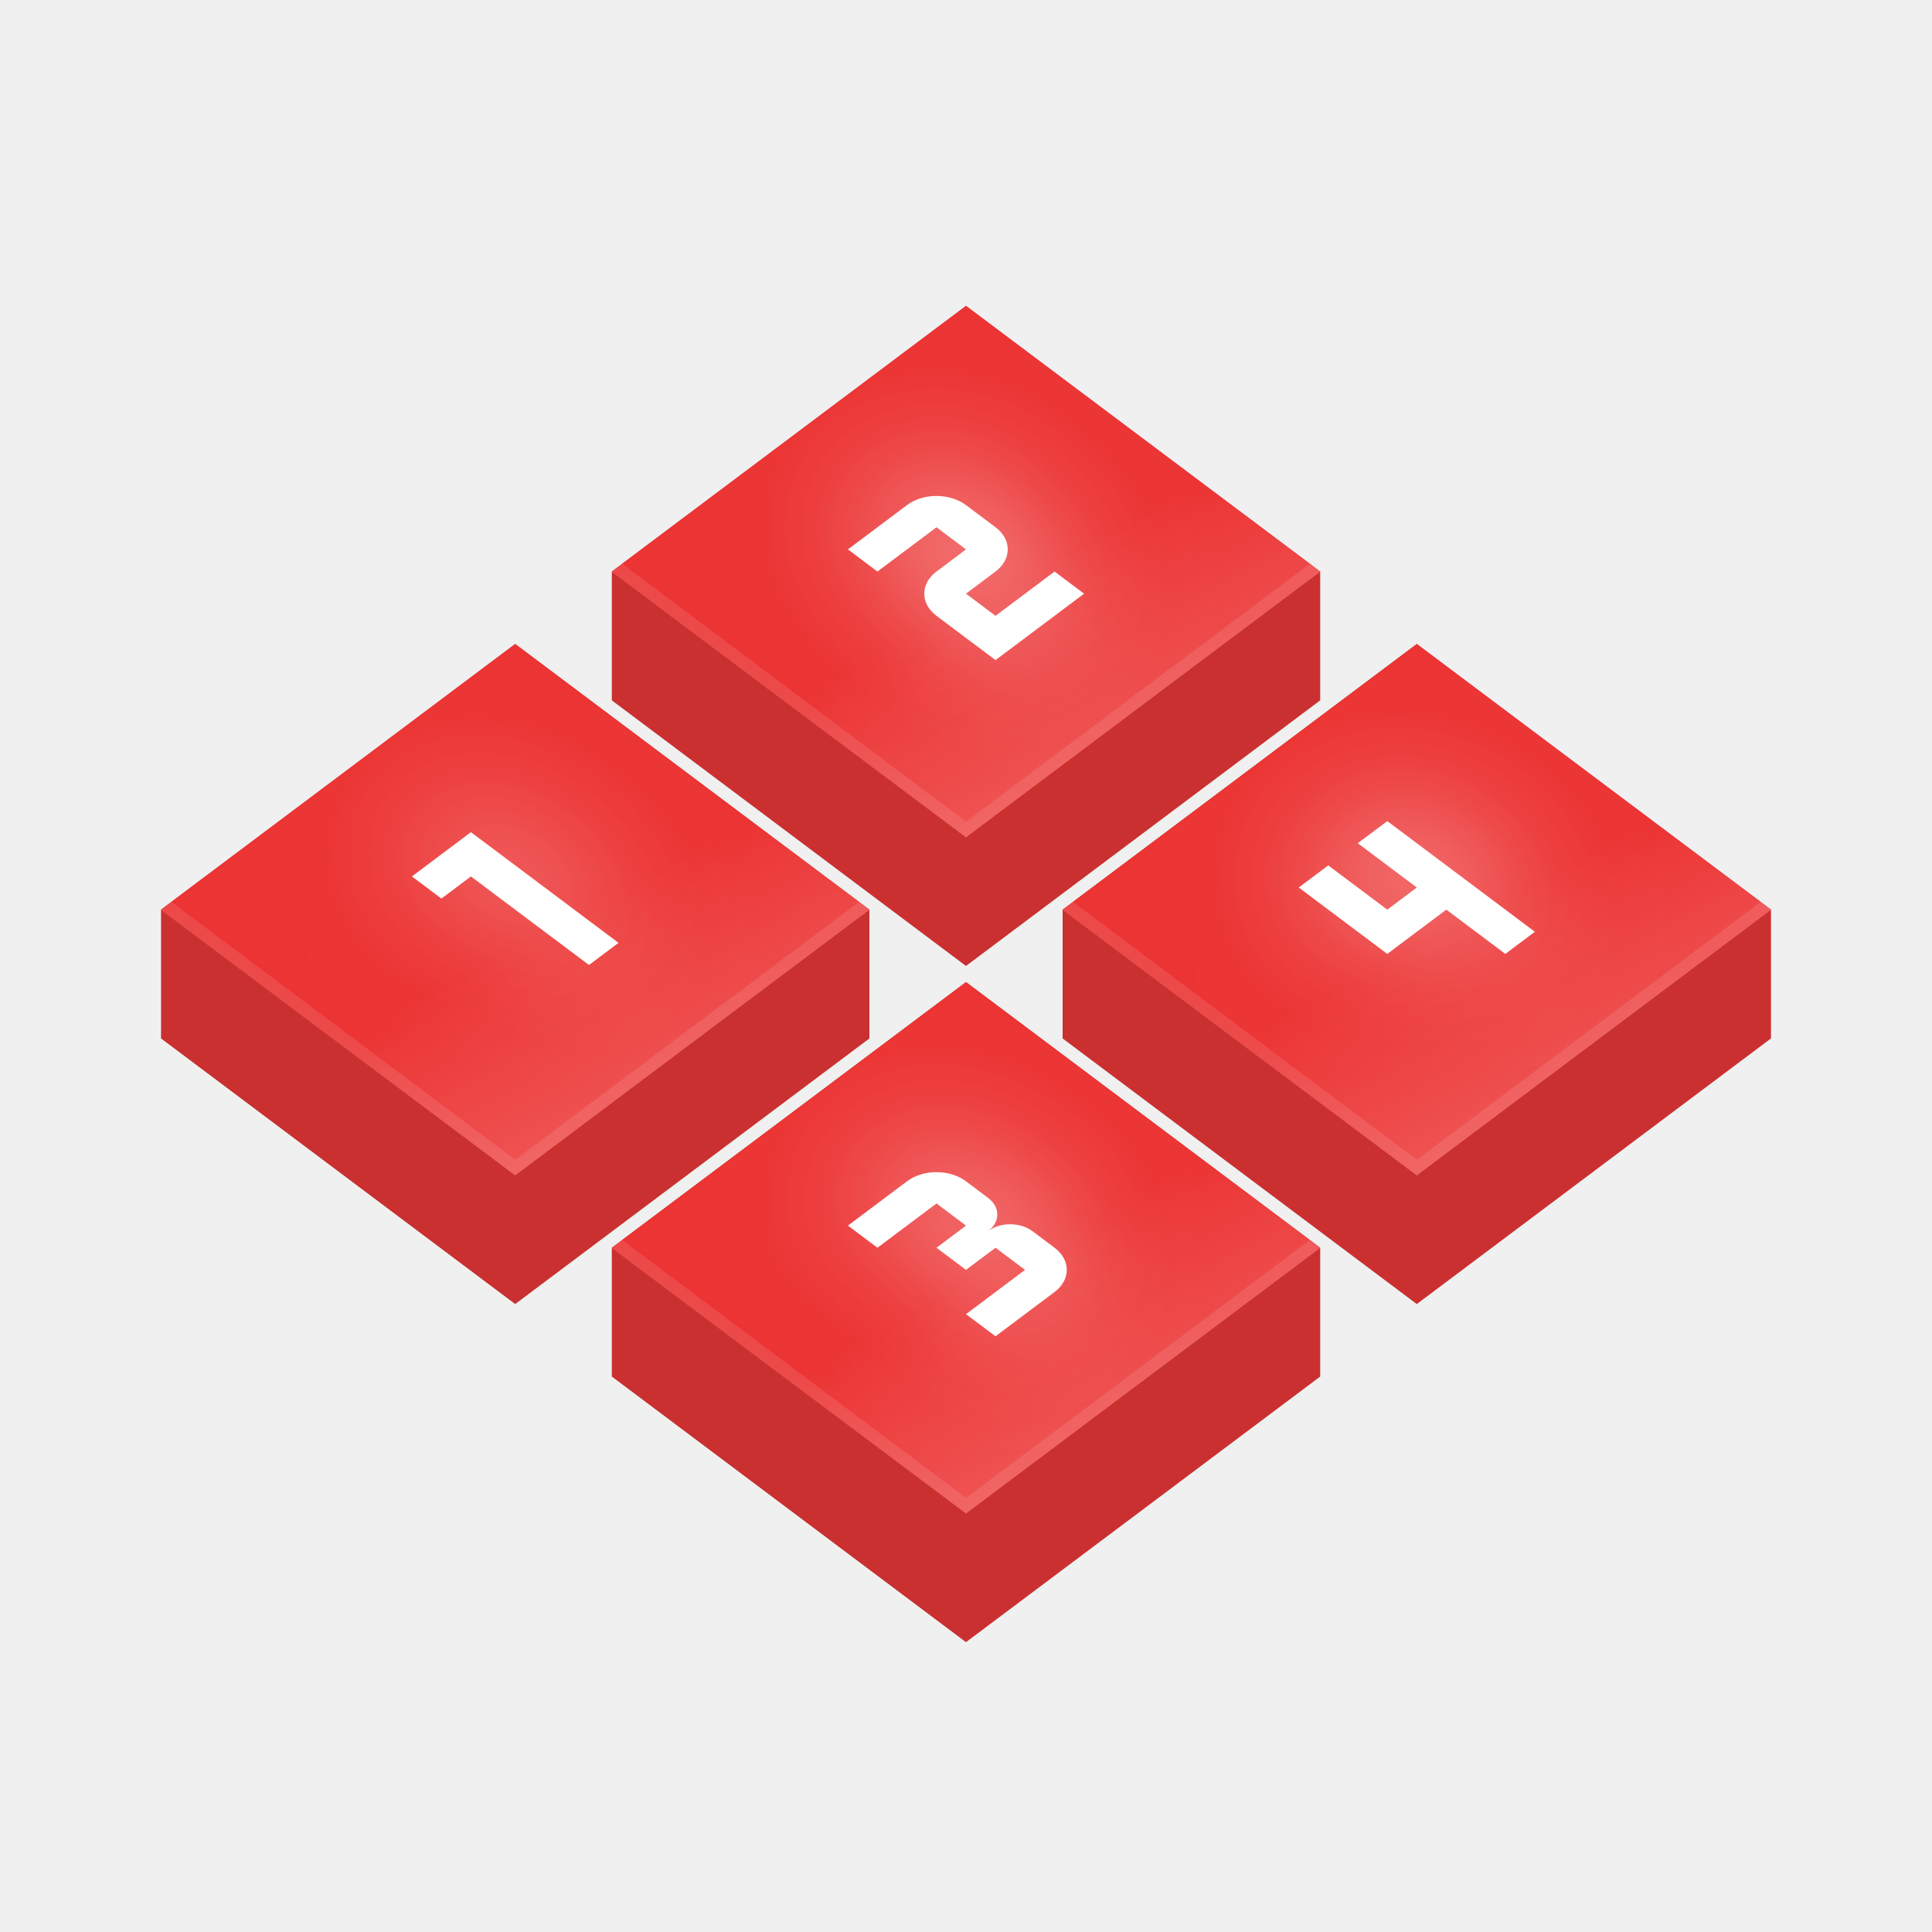
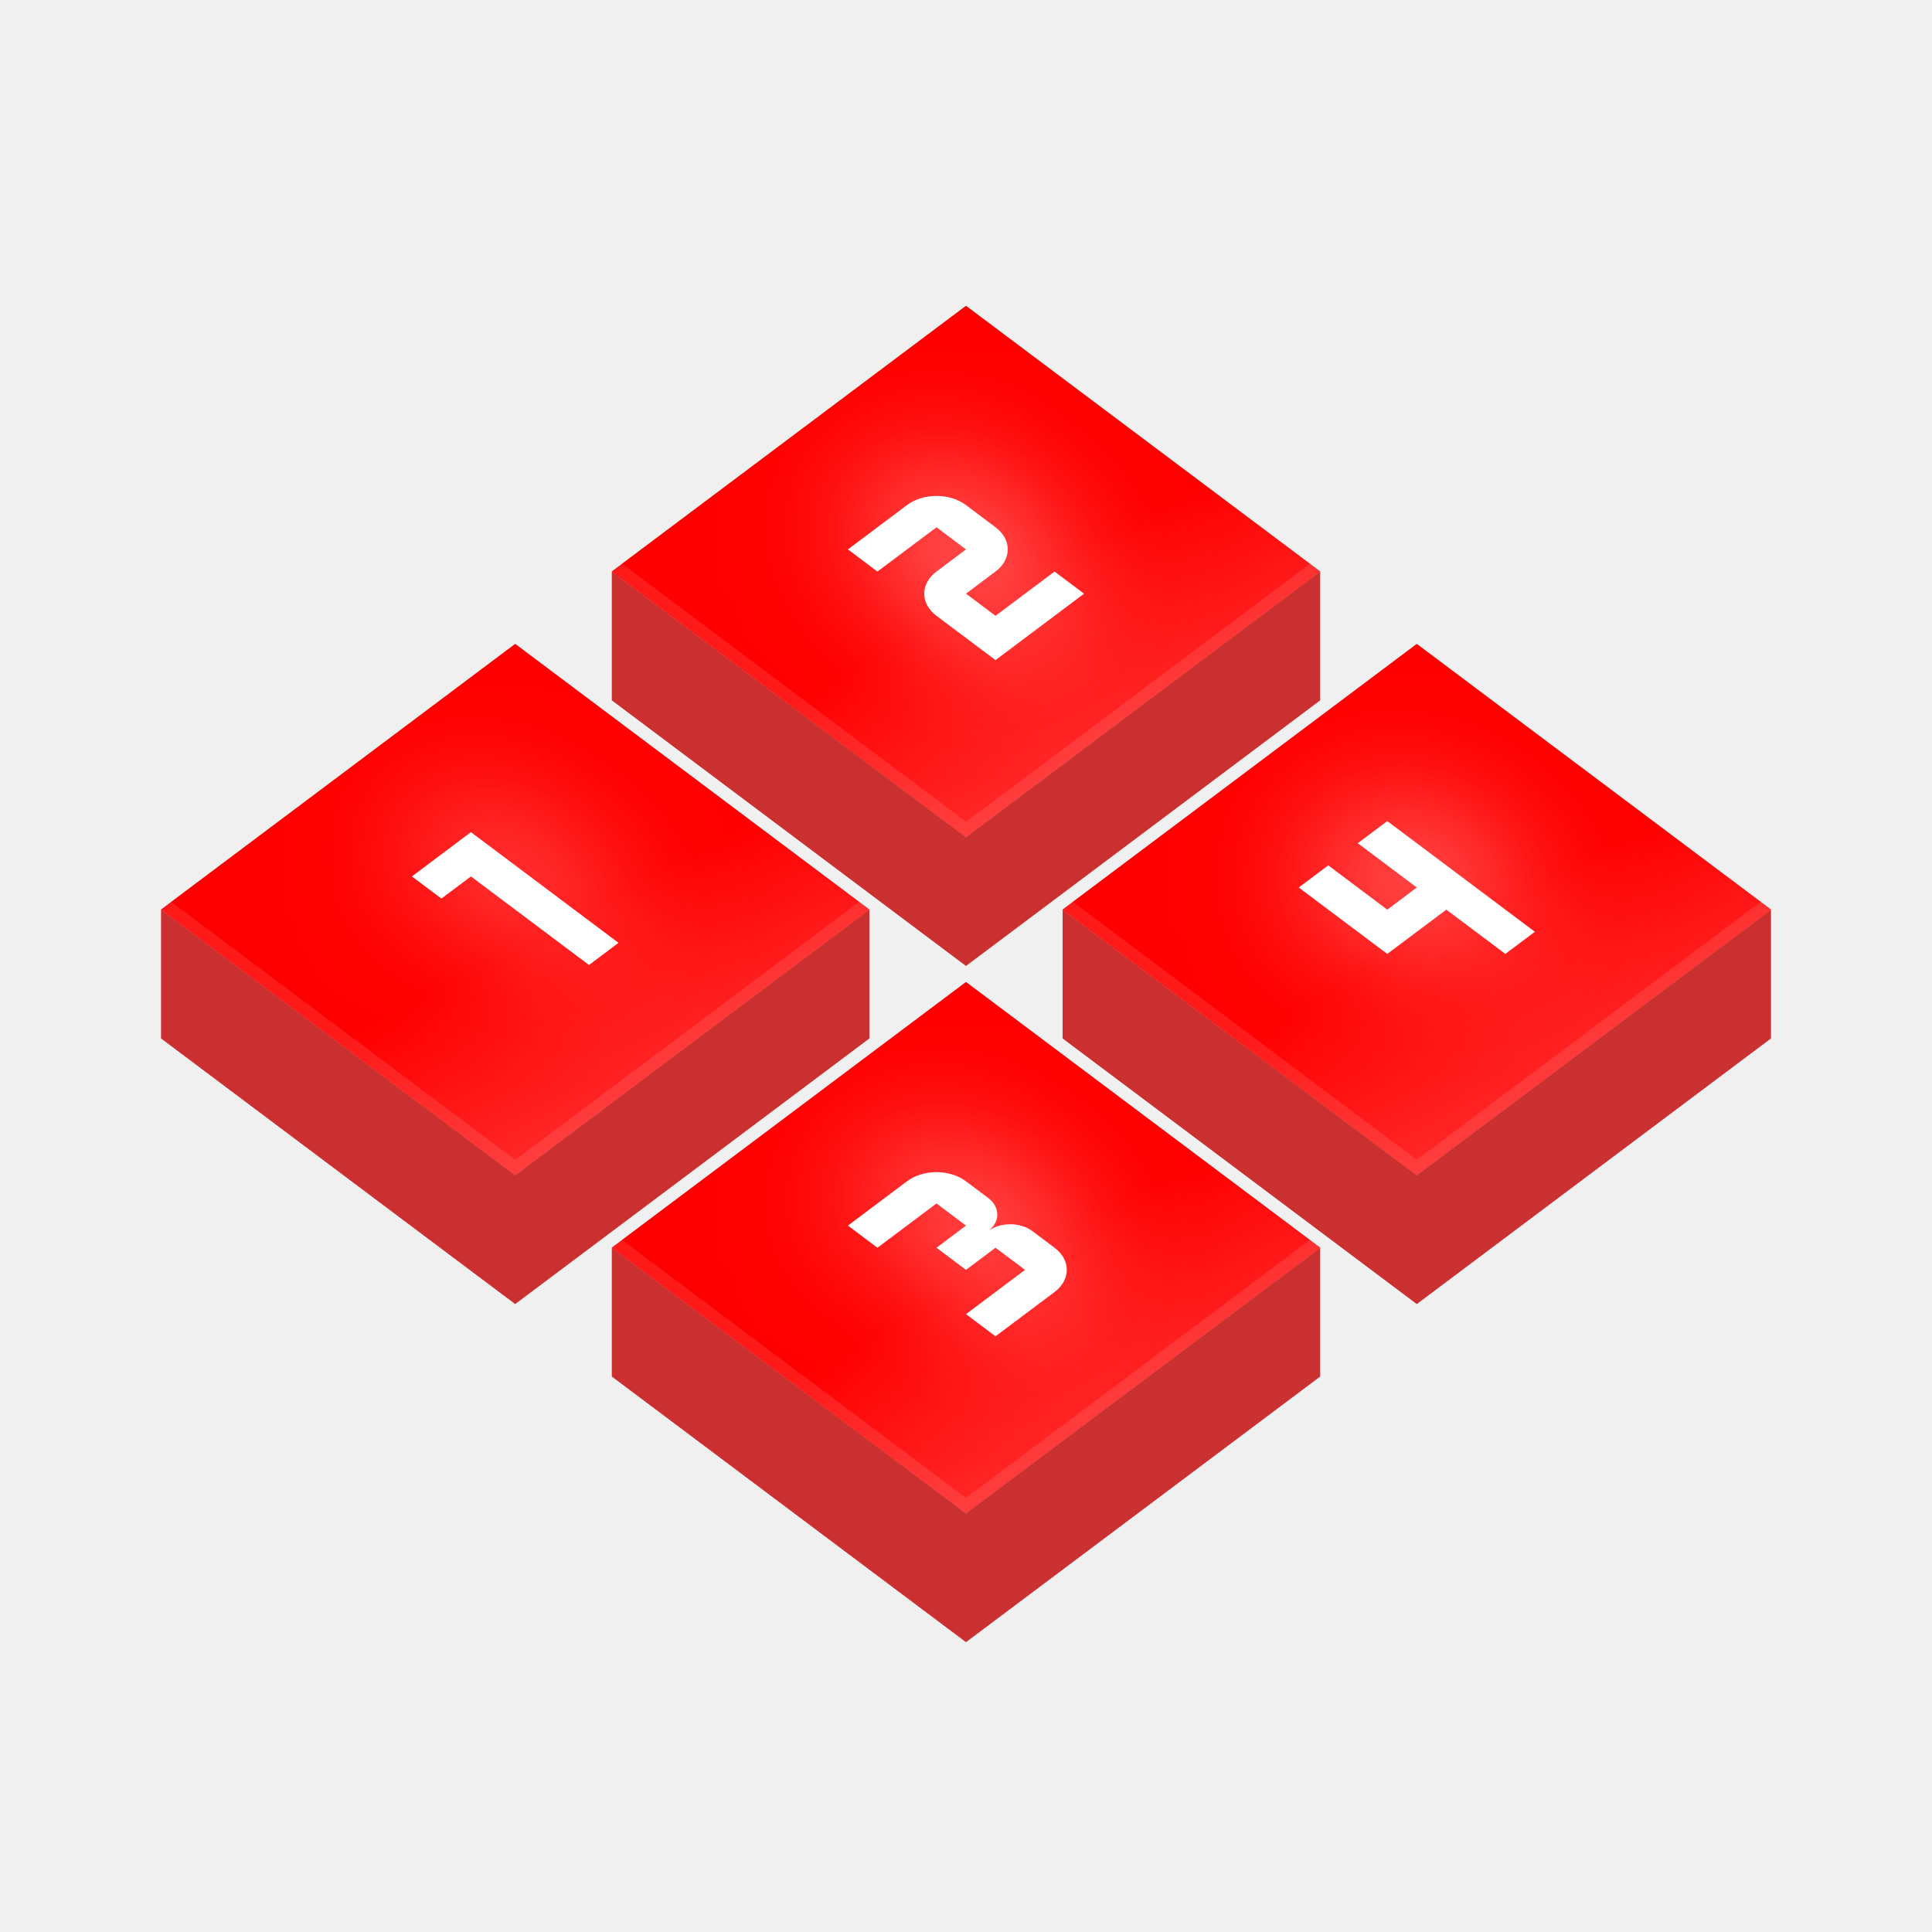
<svg xmlns="http://www.w3.org/2000/svg" width="120" height="120" fill="none">
  <path d="M53.998 56.498L32 40 10.001 56.498V64.5l21.998 16.498L54 64.5v-8.002z" fill="#CA3030" />
  <g filter="url(#filter0_i)">
-     <path fill="#EC3434" d="M31.999 40l21.999 16.498-22 16.498L10 56.498z" />
+     <path fill="red" d="M31.999 40l21.999 16.498-22 16.498L10 56.498z" />
    <path transform="scale(1.1314 .8485) rotate(45 -42.765 57.711)" fill="url(#paint0_linear)" fill-opacity=".5" d="M0 0h27.498v27.498H0z" />
  </g>
  <g filter="url(#filter1_d)" clip-path="url(#clip0)">
    <path d="M36.583 59.937l1.834-1.375-9.167-6.875-3.667 2.75 1.834 1.375 1.833-1.375 7.333 5.5z" fill="#fff" />
  </g>
  <path d="M109.998 56.498L87.999 40 66.001 56.498V64.5l21.998 16.498L109.998 64.5v-8.002z" fill="#CA3030" />
  <g filter="url(#filter2_i)">
-     <path fill="#EC3434" d="M87.999 40l21.999 16.498-22 16.498L66 56.498z" />
+     <path fill="red" d="M87.999 40l21.999 16.498-22 16.498L66 56.498z" />
    <path transform="matrix(.80002 .59998 -.80002 .59998 88 40)" fill="url(#paint1_linear)" fill-opacity=".5" d="M0 0h27.498v27.498H0z" />
  </g>
  <g filter="url(#filter3_d)" clip-path="url(#clip1)">
    <path d="M93.5 59.249l1.833-1.375L86.167 51l-1.834 1.375L88 55.124 86.167 56.5 82.5 53.75l-1.833 1.375 5.5 4.125 3.666-2.75 3.667 2.75z" fill="#fff" />
  </g>
  <path d="M81.998 35.498L60 19 38.001 35.498V43.5l21.998 16.498L82 43.5v-8.002z" fill="#CA3030" />
  <g filter="url(#filter4_i)">
-     <path fill="#EC3434" d="M59.999 19l21.999 16.498-22 16.498L38 35.498z" />
+     <path fill="red" d="M59.999 19l21.999 16.498-22 16.498L38 35.498z" />
    <path transform="scale(1.1314 .8485) rotate(45 -.515 75.21)" fill="url(#paint2_linear)" fill-opacity=".5" d="M0 0h27.498v27.498H0z" />
  </g>
  <g filter="url(#filter5_d)" clip-path="url(#clip2)">
    <path d="M65.5 35.5l-3.667 2.75L60 36.873l1.833-1.375c1.009-.756 1.018-1.987 0-2.75L60 31.374c-1.018-.763-2.658-.756-3.667 0l-3.666 2.75L54.5 35.5l3.667-2.75L60 34.124 58.167 35.5c-1.009.756-1.018 1.987 0 2.75L61.833 41l5.5-4.125L65.5 35.5z" fill="#fff" />
  </g>
  <path d="M81.998 77.498L60 61 38.001 77.498V85.5l21.998 16.498L82 85.5v-8.002z" fill="#CA3030" />
  <g filter="url(#filter6_i)">
-     <path fill="#EC3434" d="M59.999 61l21.999 16.498-22 16.498L38 77.498z" />
+     <path fill="red" d="M59.999 61l21.999 16.498-22 16.498L38 77.498z" />
    <path transform="matrix(.80002 .59998 -.80002 .59998 60 61)" fill="url(#paint3_linear)" fill-opacity=".5" d="M0 0h27.498v27.498H0z" />
  </g>
  <g filter="url(#filter7_d)" clip-path="url(#clip3)">
    <path d="M65.5 77.5l-1.375-1.032c-.76-.57-1.99-.57-2.75 0 .76-.57.76-1.492 0-2.062L60 73.374c-1.018-.763-2.658-.756-3.667 0l-3.666 2.75L54.5 77.5l3.667-2.75L60 76.124 58.167 77.5 60 78.874l1.833-1.375 1.834 1.375L60 81.624l1.833 1.375 3.667-2.75c1.008-.756 1.017-1.987 0-2.75z" fill="#fff" />
  </g>
  <defs>
    <filter id="filter0_i" x="10" y="40" width="43.998" height="32.996" filterUnits="userSpaceOnUse" color-interpolation-filters="sRGB">
      <feFlood flood-opacity="0" result="BackgroundImageFix" />
      <feBlend in="SourceGraphic" in2="BackgroundImageFix" result="shape" />
      <feColorMatrix in="SourceAlpha" values="0 0 0 0 0 0 0 0 0 0 0 0 0 0 0 0 0 0 127 0" result="hardAlpha" />
      <feOffset dy="-1" />
      <feComposite in2="hardAlpha" operator="arithmetic" k2="-1" k3="1" />
      <feColorMatrix values="0 0 0 0 1 0 0 0 0 1 0 0 0 0 1 0 0 0 0.1 0" />
      <feBlend in2="shape" result="effect1_innerShadow" />
    </filter>
    <filter id="filter1_d" x="17.583" y="42.687" width="28.833" height="24.25" filterUnits="userSpaceOnUse" color-interpolation-filters="sRGB">
      <feFlood flood-opacity="0" result="BackgroundImageFix" />
      <feColorMatrix in="SourceAlpha" values="0 0 0 0 0 0 0 0 0 0 0 0 0 0 0 0 0 0 127 0" />
      <feOffset dy="-1" />
      <feGaussianBlur stdDeviation="4" />
      <feColorMatrix values="0 0 0 0 1 0 0 0 0 1 0 0 0 0 1 0 0 0 0.75 0" />
      <feBlend in2="BackgroundImageFix" result="effect1_dropShadow" />
      <feBlend in="SourceGraphic" in2="effect1_dropShadow" result="shape" />
    </filter>
    <filter id="filter2_i" x="66" y="40" width="43.998" height="32.996" filterUnits="userSpaceOnUse" color-interpolation-filters="sRGB">
      <feFlood flood-opacity="0" result="BackgroundImageFix" />
      <feBlend in="SourceGraphic" in2="BackgroundImageFix" result="shape" />
      <feColorMatrix in="SourceAlpha" values="0 0 0 0 0 0 0 0 0 0 0 0 0 0 0 0 0 0 127 0" result="hardAlpha" />
      <feOffset dy="-1" />
      <feComposite in2="hardAlpha" operator="arithmetic" k2="-1" k3="1" />
      <feColorMatrix values="0 0 0 0 1 0 0 0 0 1 0 0 0 0 1 0 0 0 0.1 0" />
      <feBlend in2="shape" result="effect1_innerShadow" />
    </filter>
    <filter id="filter3_d" x="72.667" y="41.999" width="30.667" height="24.25" filterUnits="userSpaceOnUse" color-interpolation-filters="sRGB">
      <feFlood flood-opacity="0" result="BackgroundImageFix" />
      <feColorMatrix in="SourceAlpha" values="0 0 0 0 0 0 0 0 0 0 0 0 0 0 0 0 0 0 127 0" />
      <feOffset dy="-1" />
      <feGaussianBlur stdDeviation="4" />
      <feColorMatrix values="0 0 0 0 1 0 0 0 0 1 0 0 0 0 1 0 0 0 0.75 0" />
      <feBlend in2="BackgroundImageFix" result="effect1_dropShadow" />
      <feBlend in="SourceGraphic" in2="effect1_dropShadow" result="shape" />
    </filter>
    <filter id="filter4_i" x="38" y="19" width="43.998" height="32.996" filterUnits="userSpaceOnUse" color-interpolation-filters="sRGB">
      <feFlood flood-opacity="0" result="BackgroundImageFix" />
      <feBlend in="SourceGraphic" in2="BackgroundImageFix" result="shape" />
      <feColorMatrix in="SourceAlpha" values="0 0 0 0 0 0 0 0 0 0 0 0 0 0 0 0 0 0 127 0" result="hardAlpha" />
      <feOffset dy="-1" />
      <feComposite in2="hardAlpha" operator="arithmetic" k2="-1" k3="1" />
      <feColorMatrix values="0 0 0 0 1 0 0 0 0 1 0 0 0 0 1 0 0 0 0.1 0" />
      <feBlend in2="shape" result="effect1_innerShadow" />
    </filter>
    <filter id="filter5_d" x="44.667" y="21.805" width="30.667" height="26.194" filterUnits="userSpaceOnUse" color-interpolation-filters="sRGB">
      <feFlood flood-opacity="0" result="BackgroundImageFix" />
      <feColorMatrix in="SourceAlpha" values="0 0 0 0 0 0 0 0 0 0 0 0 0 0 0 0 0 0 127 0" />
      <feOffset dy="-1" />
      <feGaussianBlur stdDeviation="4" />
      <feColorMatrix values="0 0 0 0 1 0 0 0 0 1 0 0 0 0 1 0 0 0 0.75 0" />
      <feBlend in2="BackgroundImageFix" result="effect1_dropShadow" />
      <feBlend in="SourceGraphic" in2="effect1_dropShadow" result="shape" />
    </filter>
    <filter id="filter6_i" x="38" y="61" width="43.998" height="32.996" filterUnits="userSpaceOnUse" color-interpolation-filters="sRGB">
      <feFlood flood-opacity="0" result="BackgroundImageFix" />
      <feBlend in="SourceGraphic" in2="BackgroundImageFix" result="shape" />
      <feColorMatrix in="SourceAlpha" values="0 0 0 0 0 0 0 0 0 0 0 0 0 0 0 0 0 0 127 0" result="hardAlpha" />
      <feOffset dy="-1" />
      <feComposite in2="hardAlpha" operator="arithmetic" k2="-1" k3="1" />
      <feColorMatrix values="0 0 0 0 1 0 0 0 0 1 0 0 0 0 1 0 0 0 0.1 0" />
      <feBlend in2="shape" result="effect1_innerShadow" />
    </filter>
    <filter id="filter7_d" x="44.667" y="63.805" width="29.593" height="26.194" filterUnits="userSpaceOnUse" color-interpolation-filters="sRGB">
      <feFlood flood-opacity="0" result="BackgroundImageFix" />
      <feColorMatrix in="SourceAlpha" values="0 0 0 0 0 0 0 0 0 0 0 0 0 0 0 0 0 0 127 0" />
      <feOffset dy="-1" />
      <feGaussianBlur stdDeviation="4" />
      <feColorMatrix values="0 0 0 0 1 0 0 0 0 1 0 0 0 0 1 0 0 0 0.75 0" />
      <feBlend in2="BackgroundImageFix" result="effect1_dropShadow" />
      <feBlend in="SourceGraphic" in2="effect1_dropShadow" result="shape" />
    </filter>
    <linearGradient id="paint0_linear" x1="52.92" y1="55.974" x2="10.188" y2="48.844" gradientUnits="userSpaceOnUse">
      <stop stop-color="#fff" />
      <stop offset="1" stop-color="#fff" stop-opacity="0" />
    </linearGradient>
    <linearGradient id="paint1_linear" x1="52.92" y1="55.974" x2="10.188" y2="48.844" gradientUnits="userSpaceOnUse">
      <stop stop-color="#fff" />
      <stop offset="1" stop-color="#fff" stop-opacity="0" />
    </linearGradient>
    <linearGradient id="paint2_linear" x1="52.92" y1="55.974" x2="10.188" y2="48.844" gradientUnits="userSpaceOnUse">
      <stop stop-color="#fff" />
      <stop offset="1" stop-color="#fff" stop-opacity="0" />
    </linearGradient>
    <linearGradient id="paint3_linear" x1="52.92" y1="55.974" x2="10.188" y2="48.844" gradientUnits="userSpaceOnUse">
      <stop stop-color="#fff" />
      <stop offset="1" stop-color="#fff" stop-opacity="0" />
    </linearGradient>
    <clipPath id="clip0">
      <path fill="#fff" transform="matrix(.80001 -.59998 .80001 .59998 10 56.5)" d="M0 0h27.499v27.499H0z" />
    </clipPath>
    <clipPath id="clip1">
      <path fill="#fff" transform="matrix(.80001 -.59998 .80001 .59998 66 56.5)" d="M0 0h27.499v27.499H0z" />
    </clipPath>
    <clipPath id="clip2">
      <path fill="#fff" transform="matrix(.80001 -.59998 .80001 .59998 38 35.5)" d="M0 0h27.499v27.499H0z" />
    </clipPath>
    <clipPath id="clip3">
      <path fill="#fff" transform="matrix(.80001 -.59998 .80001 .59998 38 77.5)" d="M0 0h27.499v27.499H0z" />
    </clipPath>
  </defs>
</svg>
